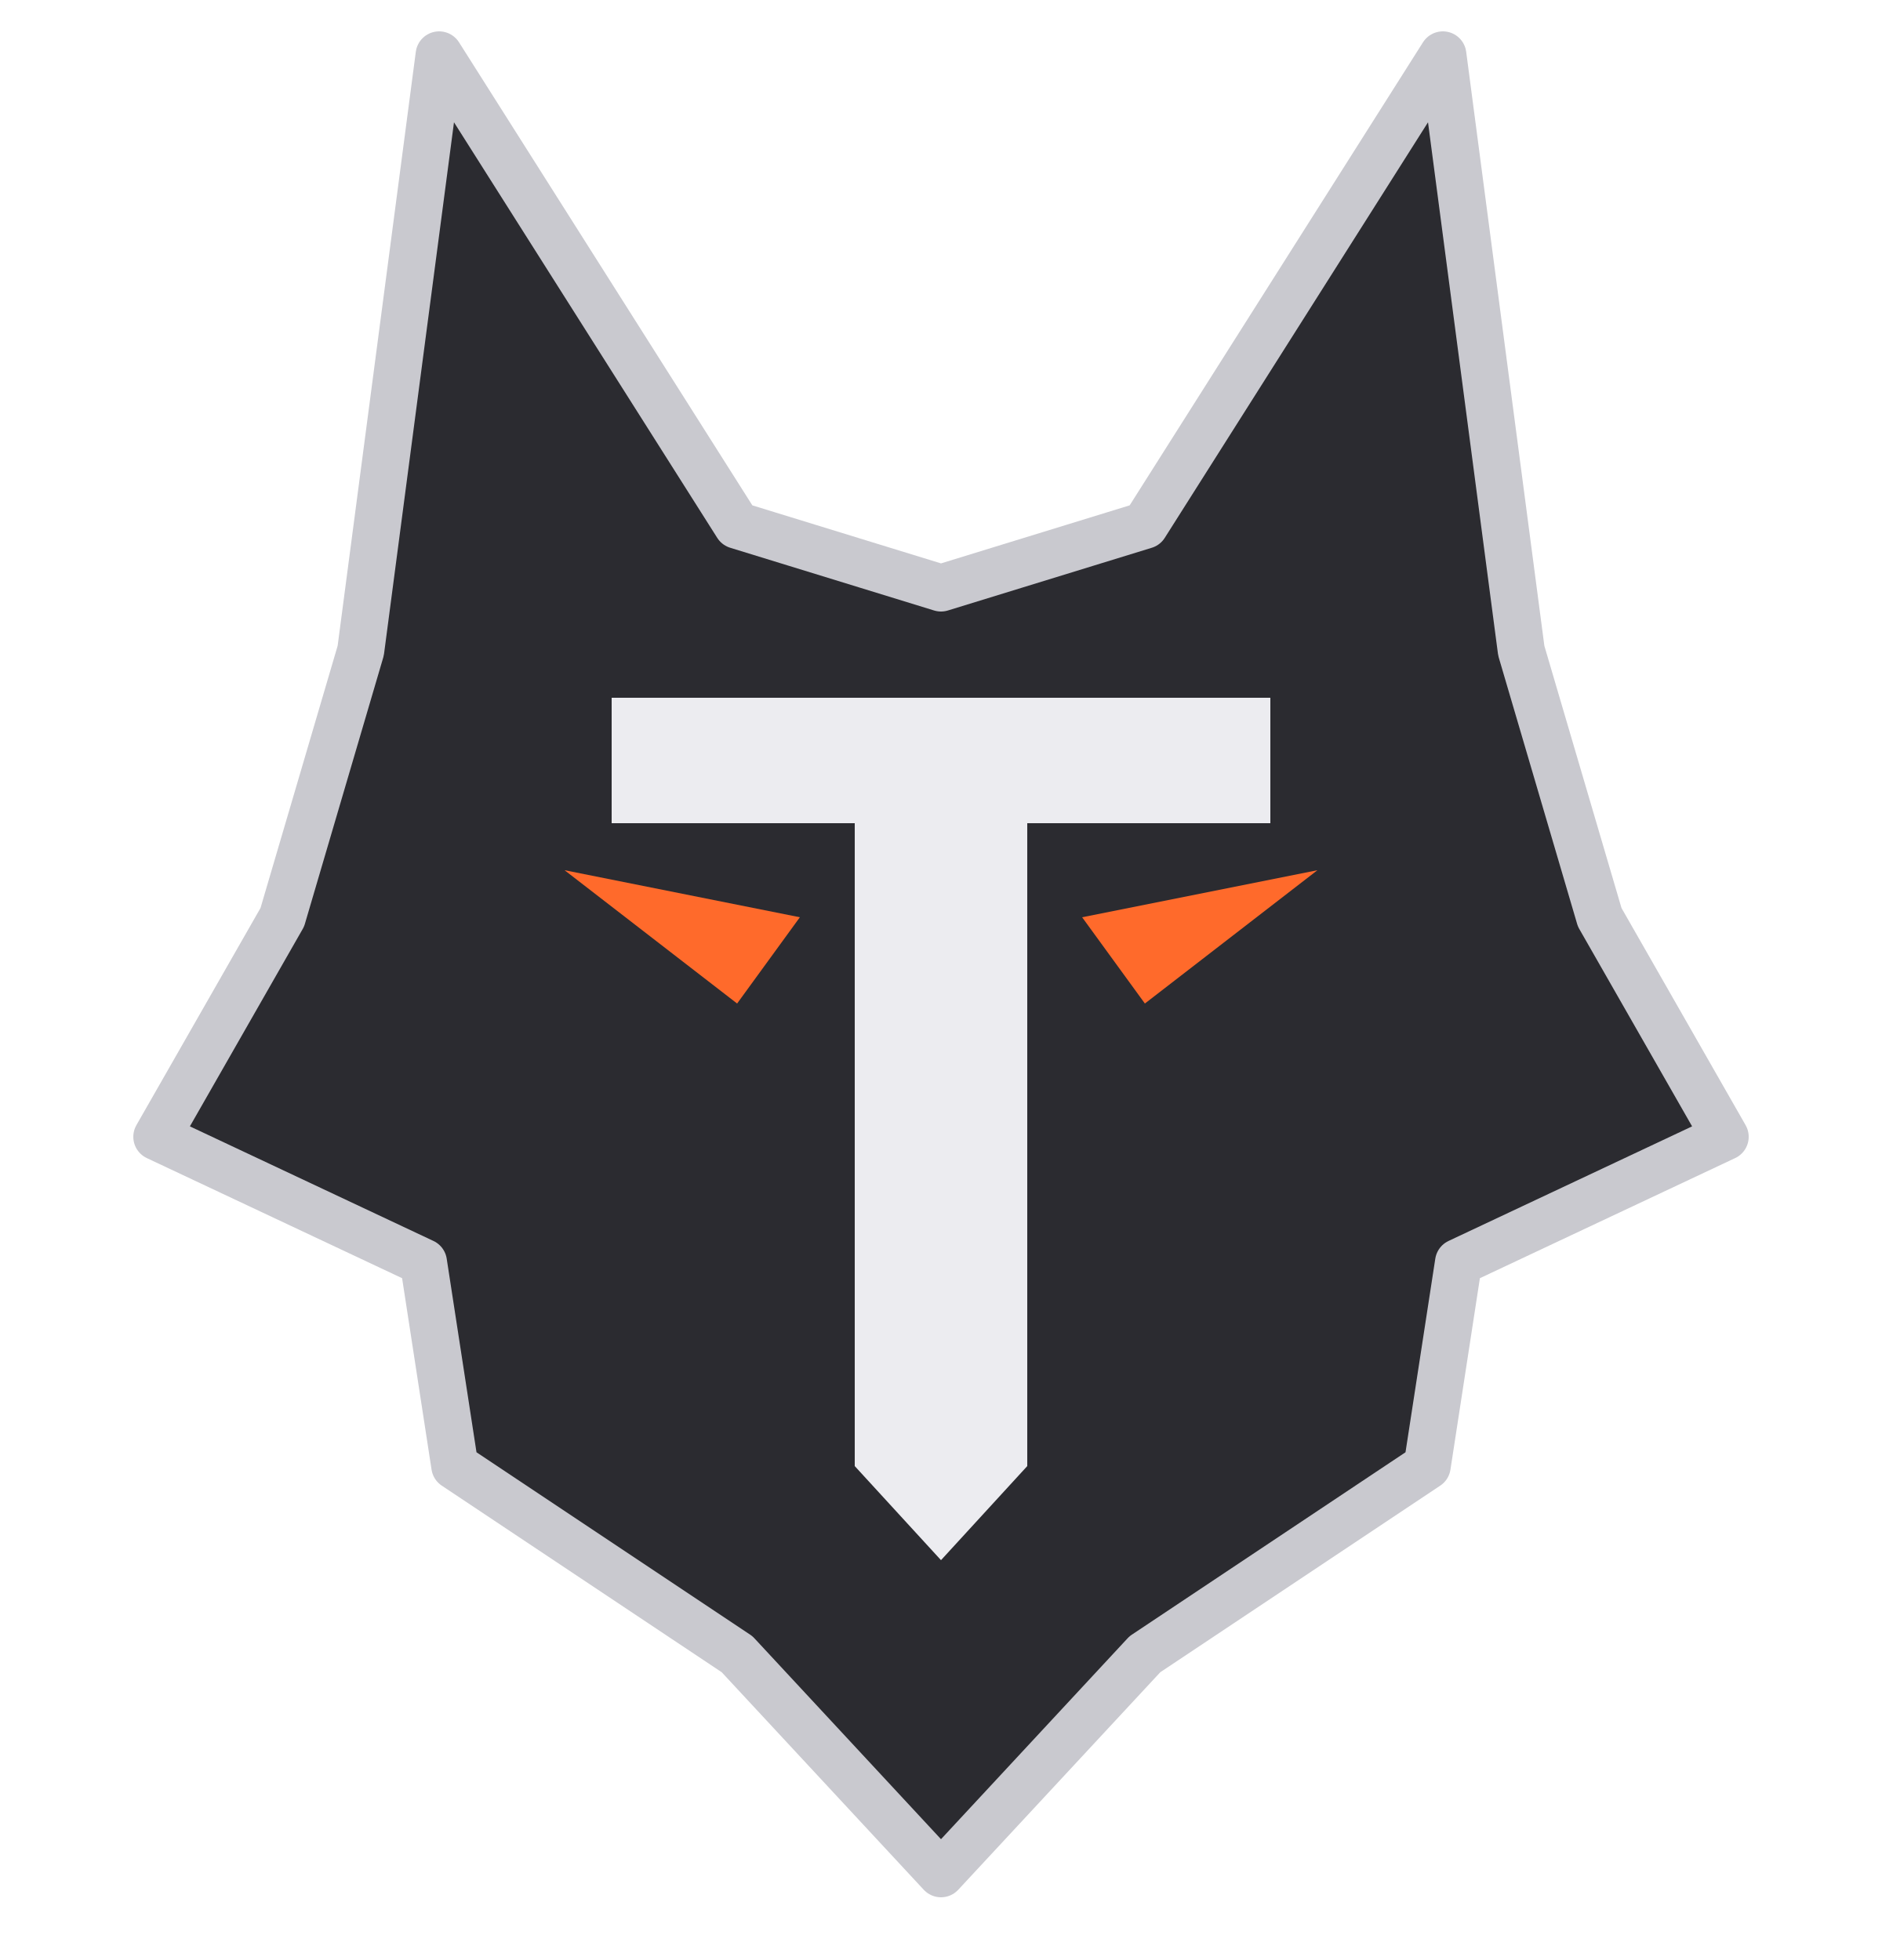
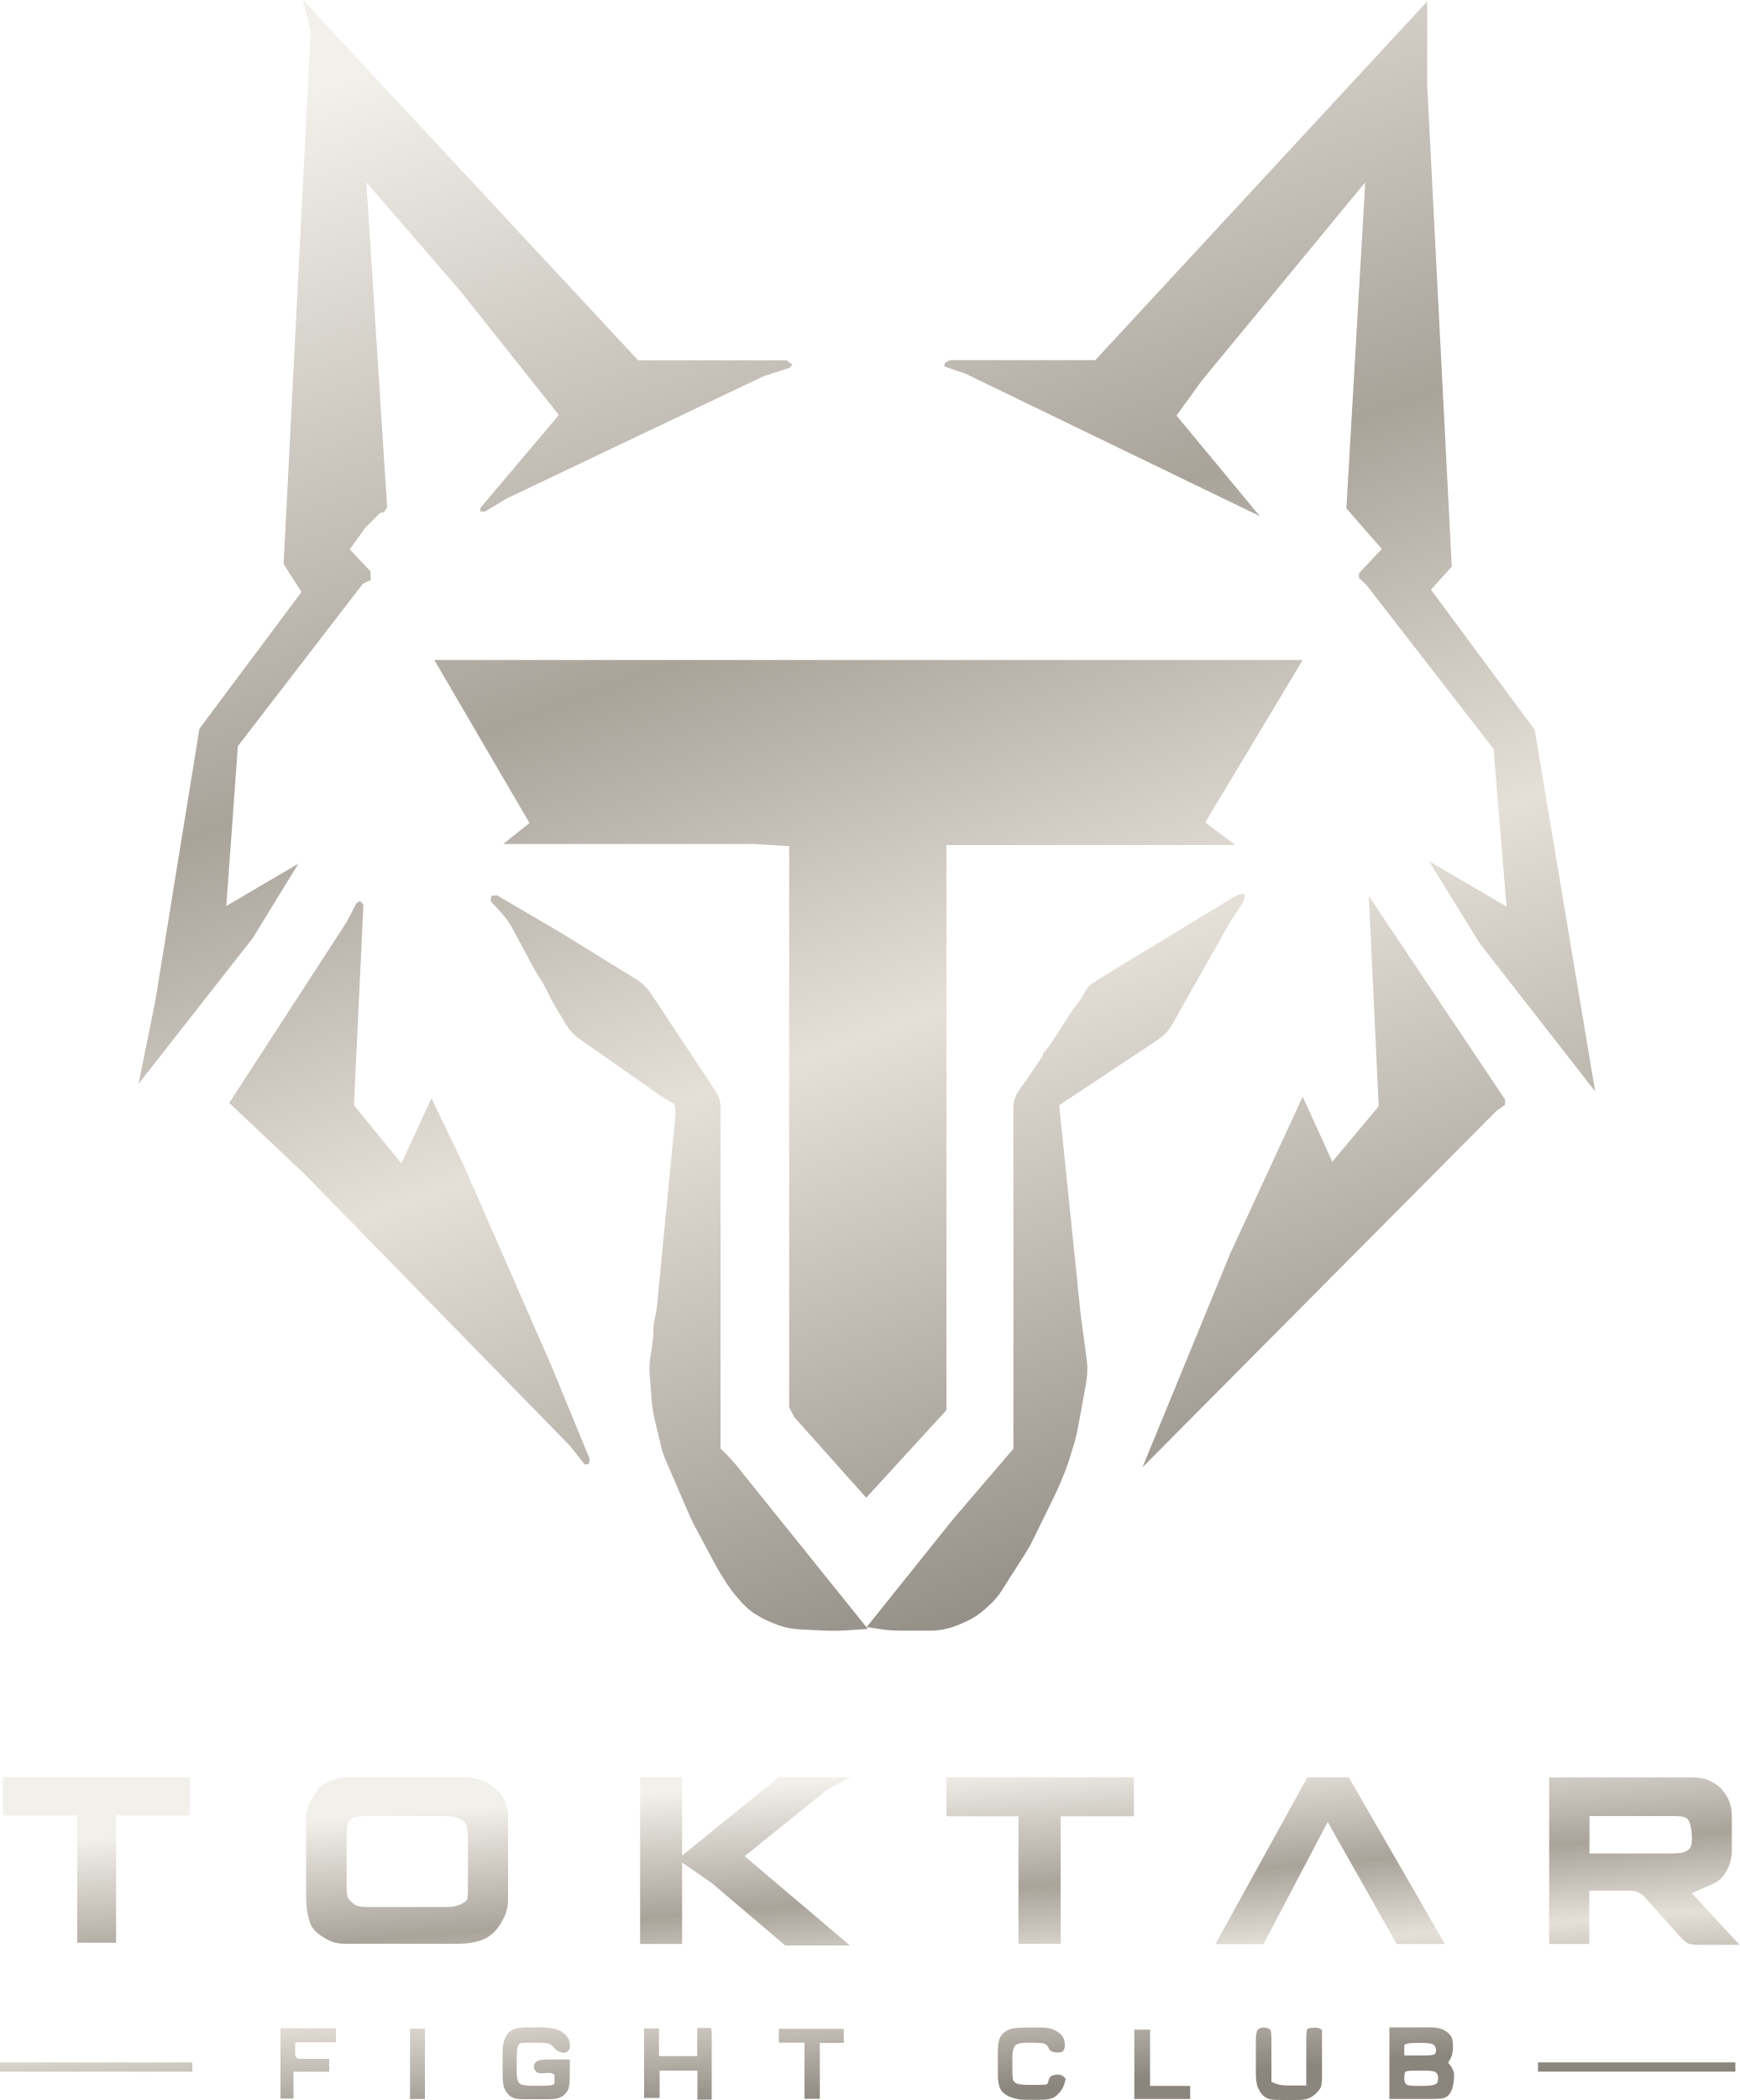
- <svg xmlns="http://www.w3.org/2000/svg" viewBox="0 0 240 250">
-   <path d="M120 75 L146 67 L184 7 L194 83 L204 117 L220 145 L186 161 L182 187 L146 211 L120 239 L94 211 L58 187 L54 161 L20 145 L36 117 L46 83 L56 7 L94 67 Z" fill="#2b2b30" stroke="#c9c9cf" stroke-width="6" stroke-linejoin="round" />
-   <path d="M78 89 H162 V105 H131 V187 L120 199 L109 187 V105 H78 Z" fill="#ececf0" />
-   <path d="M138 117 L168 111 L146 128 Z M102 117 L72 111 L94 128 Z" fill="#ff6a2b" />
+ <svg xmlns="http://www.w3.org/2000/svg" viewBox="0 0 828.6 1000" role="img" aria-label="Toktar Fight Club">
+   <defs>
+     <linearGradient id="metal" gradientUnits="userSpaceOnUse" x1="273.1" y1="0" x2="552.7" y2="776.6">
+       <stop offset="0" stop-color="#f2f0ea" />
+       <stop offset=".38" stop-color="#a9a39a" />
+       <stop offset=".62" stop-color="#e4e0d8" />
+       <stop offset="1" stop-color="#8a857d" />
+     </linearGradient>
+     <linearGradient id="metal-text" gradientUnits="userSpaceOnUse" x1="408.2" y1="846.3" x2="420.5" y2="1000">
+       <stop offset="0" stop-color="#f2f0ea" />
+       <stop offset=".38" stop-color="#a9a39a" />
+       <stop offset=".62" stop-color="#e4e0d8" />
+       <stop offset="1" stop-color="#8a857d" />
+     </linearGradient>
+   </defs>
+   <g fill="url(#metal)" fill-rule="evenodd">
+     <path d="M66 516.1L73.9 477.1L95 347L143.6 281.9L135.1 268.6L148 14.7L144.3 0L304 171.6L374.7 171.6L377.4 173.6L376.2 175.1L363.8 179.1L241.3 237.4L231 243.6L228.8 243.6L228.8 241.9L266.2 197.6L219.3 138.6L174.5 86.8L184.4 241.6L182.7 244.1L181.2 244.1L174.1 251.2L166.6 261.6L176.4 272L176.6 276.2L172.9 277.9L113.3 355.3L107.8 431.4L142.1 411.3L120.4 446.7L66 516.1Z" />
+     <path d="M759.8 519.7L704.8 449.2L680.7 410.1L717.6 431.7L711.4 356.6L650.9 278.6L647.3 275.1L647.3 273L658.2 261.4L641.3 242.1L650.3 86.8L572.4 181.3L560.4 197.9L600.1 245.8L459.8 177.9L449.8 174.5L450.1 172.8L452.4 171.5L521.7 171.5L679.8 0.7L679.8 40.5L691.5 269.8L681.6 280.8L731 347.5L759.8 519.7Z" />
+     <path d="M378.4 674.9L375.9 670.2L375.9 402.9L358.9 401.9L239.7 401.9L252.2 391.9L206.9 314.3L620.5 314.3L574.1 391.6L588.4 402.4L450.8 402.4L450.8 671.5L412.6 713.2L378.4 674.9Z" />
+     <path d="M278.5 697.4L271.5 688.5L144.8 558.8L109.2 525.2L164.9 439.4L169.8 430.1L171.5 429.1L173.1 430.7L168.6 526.3L191.2 554L205.5 523L220.9 555L262.6 650.3L280.9 694.8L280.5 697.1L278.5 697.4Z" />
+     <path d="M375 775.1C372.7 774.6 370.2 773.8 367.5 772.6L367 772.4C364.3 771.3 361.8 769.9 359.4 768.4C357.1 766.9 355 765 353 762.8L351.2 760.7C349.2 758.5 347.5 756.1 345.9 753.7L345.3 752.7C343.7 750.3 342.2 747.8 340.8 745.2L331.3 727.5C329.9 724.9 328.7 722.2 327.5 719.5L317.3 695.8C316.1 693.1 315.2 690.3 314.6 687.4L311.7 675.4C311.1 672.6 310.6 669.7 310.4 666.7L309.5 655C309.2 652 309.3 649.1 309.8 646.2L310.5 641.8C310.9 638.9 311.2 636.3 311.2 634.2C311.2 632 311.4 630 311.8 628.2C312.3 626.5 312.7 624.1 313 621.2L321.6 532.5C321.8 529.6 321.8 527.7 321.4 526.8L320.9 525.5L318.6 524.2C317.1 523.4 315.1 522.1 312.7 520.4L275.8 494.6C273.4 492.9 271.4 490.8 269.9 488.3L265.4 480.9C263.9 478.4 262.5 475.8 261.2 473.1L260.5 471.7C259.2 469.1 258 467.1 257 465.6C256 464.1 254.8 462.1 253.4 459.5L244.2 442.3C242.8 439.7 241.1 437.3 239.2 435.1L233.7 429.1L234 426.6L236.6 426.3L265.5 443.2C268 444.7 270.5 446.2 273 447.8L303.5 466.6C306 468.2 308 470.2 309.7 472.6L340.7 519.4C342.4 521.8 343.2 524.5 343.2 527.4L343.2 689.7L345.9 692.4C347.7 694.3 349.6 696.3 351.4 698.6L413.4 775.7L402 776.4C399.1 776.6 396.2 776.6 393.2 776.5L382.9 776C380 775.9 377.4 775.6 375 775.1Z" />
+     <path d="M420.2 775.9L412.8 774.8L450.7 727.5C452.5 725.2 454.4 722.9 456.3 720.7L482.7 689.9L482.7 527.6C482.7 524.6 483.5 522 485.2 519.5L494.4 506.2C496 503.8 496.9 502.4 496.9 502.1L496.9 501.5L498.5 499.6C499.6 498.3 500.9 496.4 502.5 494L509.2 483.5C510.8 481 512 479.3 513 478.2C513.9 477.1 515 475.5 516.2 473.3C517.4 471.1 518.5 469.6 519.6 468.8C520.6 468 522.4 466.9 524.9 465.3L585.3 428.6C587.8 427.1 589.5 426.2 590.4 425.9C591.2 425.7 591.9 425.6 592.3 425.8L592.9 426L592.9 427.3C592.9 428.2 592.1 429.9 590.4 432.3L589.4 433.8C587.7 436.2 586.1 438.7 584.7 441.2L559.7 485.4C558.3 488 557 489.9 556 491.2C555 492.5 553.2 493.9 550.8 495.6L504.5 526.3L514.5 623.6C514.8 626.6 515.2 629.5 515.6 632.4L517.4 645.7C517.8 648.6 518 650.9 517.9 652.5C517.9 654.2 517.7 656.4 517.2 659.3L513.6 679C513.1 681.9 512.4 684.8 511.6 687.6L509.8 693.4C509 696.2 508 699 506.9 701.7L505.4 705.3C504.3 708 503.1 710.7 501.8 713.3L492 733.3C490.7 736 489.2 738.5 487.6 741L477.4 757C475.9 759.5 474 761.7 471.9 763.8L471.8 763.8C469.7 765.9 467.8 767.5 466 768.8C464.2 770.1 461.9 771.4 459.2 772.6L458.5 772.9C455.8 774.1 453.3 775 450.8 775.6C448.4 776.2 445.7 776.5 442.7 776.5L429 776.5C426.1 776.5 423.1 776.3 420.2 775.9Z" />
+     <path d="M544.2 698.7L586 596.9L620.5 522.2L634.6 553.2L656.7 526.8L652 426.7L716.9 523.6L716.9 526.1L712.9 528.9L544.2 698.7Z" />
+   </g>
+   <g fill="url(#metal-text)" fill-rule="evenodd">
+     <path d="M36.8 925.1L36.8 864.5L1.4 864.5L1.4 846.3L90.4 846.3L90.4 864.5L55.3 864.5L55.3 925.1L36.8 925.1Z" />
+     <path d="M171.7 925.6L164.9 925.6C161.9 925.7 159.5 925.2 157.4 924.3C155.4 923.4 153.5 922.3 151.7 920.9C149.9 919.5 148.7 918 148 916.4C147.4 914.9 146.8 912.9 146.4 910.5C146 908 145.8 905.4 145.8 902.4L145.8 866.2C145.8 863.2 146.5 860.5 147.9 857.9L149.4 855.2C150.8 852.6 152.2 850.9 153.5 850C154.8 849.1 156.6 848.3 158.9 847.5C161.2 846.7 163.8 846.3 166.8 846.3L220.3 846.3C223.2 846.3 226 846.8 228.6 847.6C231.2 848.5 233.2 849.5 234.7 850.6C236.1 851.7 237.5 853.1 238.7 854.7C240 856.4 240.8 858.1 241.3 860C241.8 861.8 242 864.2 242 867.1L242 904.9C242 907.8 241.3 910.6 240 913.2L239.7 913.8C238.3 916.5 236.9 918.5 235.4 920C233.9 921.5 232.4 922.5 231 923.2C229.6 923.9 227.8 924.4 225.6 924.9C223.3 925.4 220.7 925.6 217.8 925.6L180.6 925.6C177.6 925.6 174.7 925.6 171.7 925.6ZM219.5 906.8C221.1 906 222.1 905.3 222.4 904.7C222.7 904.1 222.9 902.3 222.9 899.3L222.9 874.9C222.9 871.9 222.6 869.9 222 868.8C221.5 867.7 220.4 866.7 218.8 866C217.2 865.2 215 864.8 212 864.8L174.2 864.8C171.3 864.8 169.3 865 168.2 865.6C167.2 866.1 166.4 866.8 165.9 867.7C165.3 868.7 165.1 870.6 165.1 873.5L165.1 898.7C165.1 901.6 165.5 903.5 166.2 904.5C167 905.4 168 906.2 169 907C170.1 907.7 172.1 908.1 175.1 908.1L212.7 908.1C215.6 908.1 217.9 907.6 219.5 906.8Z" />
+     <path d="M374 926.4L339.3 896.9L324.9 886.9L324.9 925.7L304.9 925.7L304.9 846.3L324.9 846.3L324.9 883.6L370.9 846.3L405.1 846.3L393.7 852.4L354.7 883.9L404.8 926.4L374 926.4Z" />
+     <path d="M485.1 925.6L485.1 864.9L450.8 864.9L450.8 846.3L540.1 846.3L540.1 864.9L505.2 864.9L505.2 925.6L485.1 925.6Z" />
+     <path d="M578.9 925.8L622.7 846.4L642.5 846.4L688.2 925.7L665.3 925.7L632.4 867.6L601.8 925.8L578.9 925.8Z" />
+     <path d="M737.9 925.7L737.9 846.4L806.8 846.4C809.7 846.4 812.3 847 814.6 848.1C816.9 849.2 818.6 850.4 819.8 851.7C821 853 822.2 854.7 823.3 856.9C824.4 859.2 824.9 861.7 824.9 864.7L824.9 881.4C824.9 884.3 824.3 887 823.1 889.5C821.9 891.9 820.8 893.6 819.7 894.6C818.6 895.7 816.7 896.8 814 897.9L805.8 901.5L828.6 926.1L809.2 926.1C806.3 926.1 804.3 925.8 803.3 925C802.3 924.3 800.8 922.9 798.9 920.7L783.6 903.6C781.7 901.4 779.2 900.3 776.3 900.3L757 900.3L757 925.7L737.9 925.7ZM801.7 882.1C802.9 881.8 803.9 881.2 804.7 880.4C805.5 879.6 805.9 878 805.9 875.6C805.9 873.2 805.7 871.1 805.2 869.2C804.8 867.3 804 866.1 803 865.6C801.9 865 799.9 864.8 797 864.8L757.1 864.8L757.1 882.6L795.5 882.6C798.5 882.6 800.5 882.4 801.7 882.1Z" />
+     <path d="M0 982.1L91.6 982.1L91.6 986.5L0 986.5L0 982.1Z" />
+     <path d="M133.6 999.3L133.6 965.8L160 965.8L160 972.5L140.6 972.5L140.6 978.9L141.8 980.4L154.8 980.4L156.8 980.4L156.8 986.5L139.8 986.5L139.8 999.3L133.6 999.3Z" />
+     <path d="M195.3 999.5L195.3 966L202.4 966L202.4 999.5L195.3 999.5Z" />
+     <path d="M242.6 997.8C241.3 996.6 240.5 995.2 240 993.8C239.6 992.3 239.4 990.1 239.4 987.2L239.4 977.9C239.4 974.9 239.7 972.7 240.3 971.2C240.9 969.6 241.6 968.4 242.6 967.6C243.6 966.8 244.7 966.2 245.9 965.9C247.1 965.6 249.2 965.4 252.1 965.4L257.4 965.4C260.4 965.4 262.8 965.7 264.6 966.2C266.5 966.7 268 967.6 269.2 968.8C270.4 970 271.1 971.2 271.3 972.4C271.5 973.6 271.5 974.6 271.3 975.4C271.1 976.2 270.6 976.8 269.9 977.2C269.2 977.6 268.2 977.6 267 977.2C265.8 976.8 264.8 976.2 264 975.2C263.3 974.3 262.5 973.6 261.7 973.3C260.9 972.9 259.1 972.7 256.1 972.7L252.9 972.7C250 972.7 248.3 972.8 247.7 973C247.2 973.2 246.8 973.9 246.5 975.1C246.2 976.3 246.1 978.4 246.1 981.3L246.1 986.6C246.1 989.5 246.6 991.4 247.5 992.1C248.5 992.9 250.5 993.2 253.4 993.2L257.6 993.2C260.6 993.2 262.4 993.1 263.1 992.8L264.1 992.3L264.1 988L263.1 987.4C262.5 987.1 261.2 987 259.3 987.2C257.3 987.4 256 987.2 255.4 986.5C254.7 985.8 254.3 985 254.3 984C254.3 983.1 254.8 982.3 255.7 981.6C256.6 981 258.5 980.7 261.4 980.7L271.4 980.7L271.4 988.2C271.4 991.1 271.2 993.2 270.8 994.5C270.4 995.8 269.5 997 268.2 998C266.8 999 264.7 999.6 261.7 999.6L248.9 999.6C246 999.6 243.9 999 242.6 997.8Z" />
+     <path d="M306.8 999L306.8 965.9L313.9 965.9L313.9 979.1L332.1 979.1L332.1 965.7L338.7 965.7L339 967.5L339 997.5L339 999.8L332.2 999.8L332.2 986L314.2 986L314.2 999L306.8 999Z" />
+     <path d="M383.2 999.4L383.2 972.7L371 972.7L371 966L373.6 966.1L399.7 966.1L401.9 966.1L401.9 972.8L390.5 972.8L390.5 999.4L383.2 999.4Z" />
+     <path d="M481 998.5C478.8 997.5 477.3 996.3 476.5 994.7C475.7 993.2 475.3 990.9 475.3 988L475.3 977.9C475.3 974.9 475.5 972.8 475.9 971.5C476.2 970.2 476.9 969 478.1 968C479.2 967 480.6 966.3 482.3 966C484 965.6 486.3 965.5 489.3 965.5L495.6 965.5C498.6 965.5 500.9 965.9 502.5 966.8C504.1 967.6 505.3 968.6 506.1 969.7C506.8 970.9 507.2 972.2 507.2 973.8C507.2 975.3 506.8 976.4 506.1 976.9C505.3 977.4 504.2 977.5 502.6 977.3C501 977.1 500 976.5 499.6 975.4C499.1 974.3 498.4 973.6 497.6 973.2C496.7 972.9 494.8 972.7 491.9 972.7L489.1 972.7C486.2 972.7 484.3 973.2 483.4 974.2C482.6 975.3 482.2 977.2 482.2 980.2L482.2 984.9C482.2 987.9 482.3 989.7 482.6 990.5C482.9 991.3 483.6 991.9 484.7 992.3C485.7 992.6 487.7 992.8 490.6 992.8L493.7 992.8C496.6 992.8 498.3 992.7 498.6 992.5C499 992.2 499.3 991.6 499.5 990.5C499.8 989.4 500.3 988.7 501.1 988.4C501.9 988.1 502.9 987.9 504 987.9C505.1 987.9 506 988.3 506.7 988.9L507.6 989.9L507 992.3C506.5 993.9 505.7 995.3 504.5 996.6C503.4 997.9 502.2 998.8 500.9 999.2C499.7 999.7 497.6 999.9 494.7 999.9L488.8 999.9C485.8 999.9 483.3 999.4 481 998.5Z" />
+     <path d="M540.3 999.5L540.3 966.5L547.8 966.5L547.8 993.3L566.9 993.3L566.9 999.5L540.3 999.5Z" />
+     <path d="M604.9 999.6C603.6 999.3 602.5 998.7 601.7 997.9C600.8 997.1 600 995.9 599.3 994.4C598.6 992.9 598.2 990.6 598.2 987.7L598.2 971.6C598.2 968.7 598.6 966.9 599.4 966.3C600.1 965.6 601.1 965.4 602.4 965.5C603.6 965.7 604.5 966 604.9 966.4C605.4 966.8 605.6 968.4 605.6 971.4L605.6 991.4L608 992.3C609.5 992.9 611.7 993.1 614.7 993.1L622.2 993.1L622.2 971.1C622.2 968.1 622.4 966.5 622.7 966.2C623 965.9 623.9 965.7 625.3 965.6C626.7 965.4 627.8 965.6 628.6 966L629.7 966.6L629.7 988.1C629.7 991 629.5 992.9 629.2 993.8C628.8 994.6 628.2 995.5 627.3 996.4C626.4 997.4 625.3 998.2 624 998.9C622.7 999.6 620.6 1000 617.7 1000L611.3 1000C608.3 1000 606.2 999.9 604.9 999.6Z" />
+     <path d="M661.8 999.5L661.8 965.4L681.4 965.4C684.3 965.4 686.5 965.9 687.9 966.8C689.4 967.6 690.4 968.5 691.1 969.5C691.7 970.4 692.1 972 692.1 974.4C692.1 976.8 691.7 978.7 691 980.1L689.8 982.2L690.9 983.6C691.6 984.6 692.1 985.6 692.4 986.6C692.7 987.5 692.7 989.2 692.4 991.4C692.1 993.7 691.6 995.5 690.7 996.8C689.9 998 688.8 998.8 687.6 999.1C686.4 999.4 684.3 999.5 681.4 999.5L661.8 999.5ZM682.9 992.8C683.8 992.5 684.4 992.1 684.6 991.7C684.9 991.3 685 990.6 685 989.5C685 988.5 684.7 987.6 684 986.9C683.4 986.3 681.6 986 678.7 986L674.4 986C671.5 986 669.8 986.2 669.4 986.6C669.1 986.9 668.9 987.9 668.9 989.5C668.9 991 669.2 992 669.9 992.6C670.7 993.1 672.5 993.3 675.4 993.3L677.1 993.3C680.1 993.3 682 993.1 682.9 992.8ZM683.3 978.2C683.8 977.8 684 977.1 684 976.2C684 975.3 683.7 974.5 683 973.8C682.3 973.2 680.5 972.8 677.6 972.8L675.3 972.8C672.4 972.8 670.6 973 669.9 973.3L668.9 973.8L668.9 978.8L678.1 978.8C681 978.8 682.8 978.6 683.3 978.2Z" />
+     <path d="M732.6 982.1L826.6 982.1L826.6 986.5L732.6 986.5L732.6 982.1Z" />
+   </g>
</svg>
